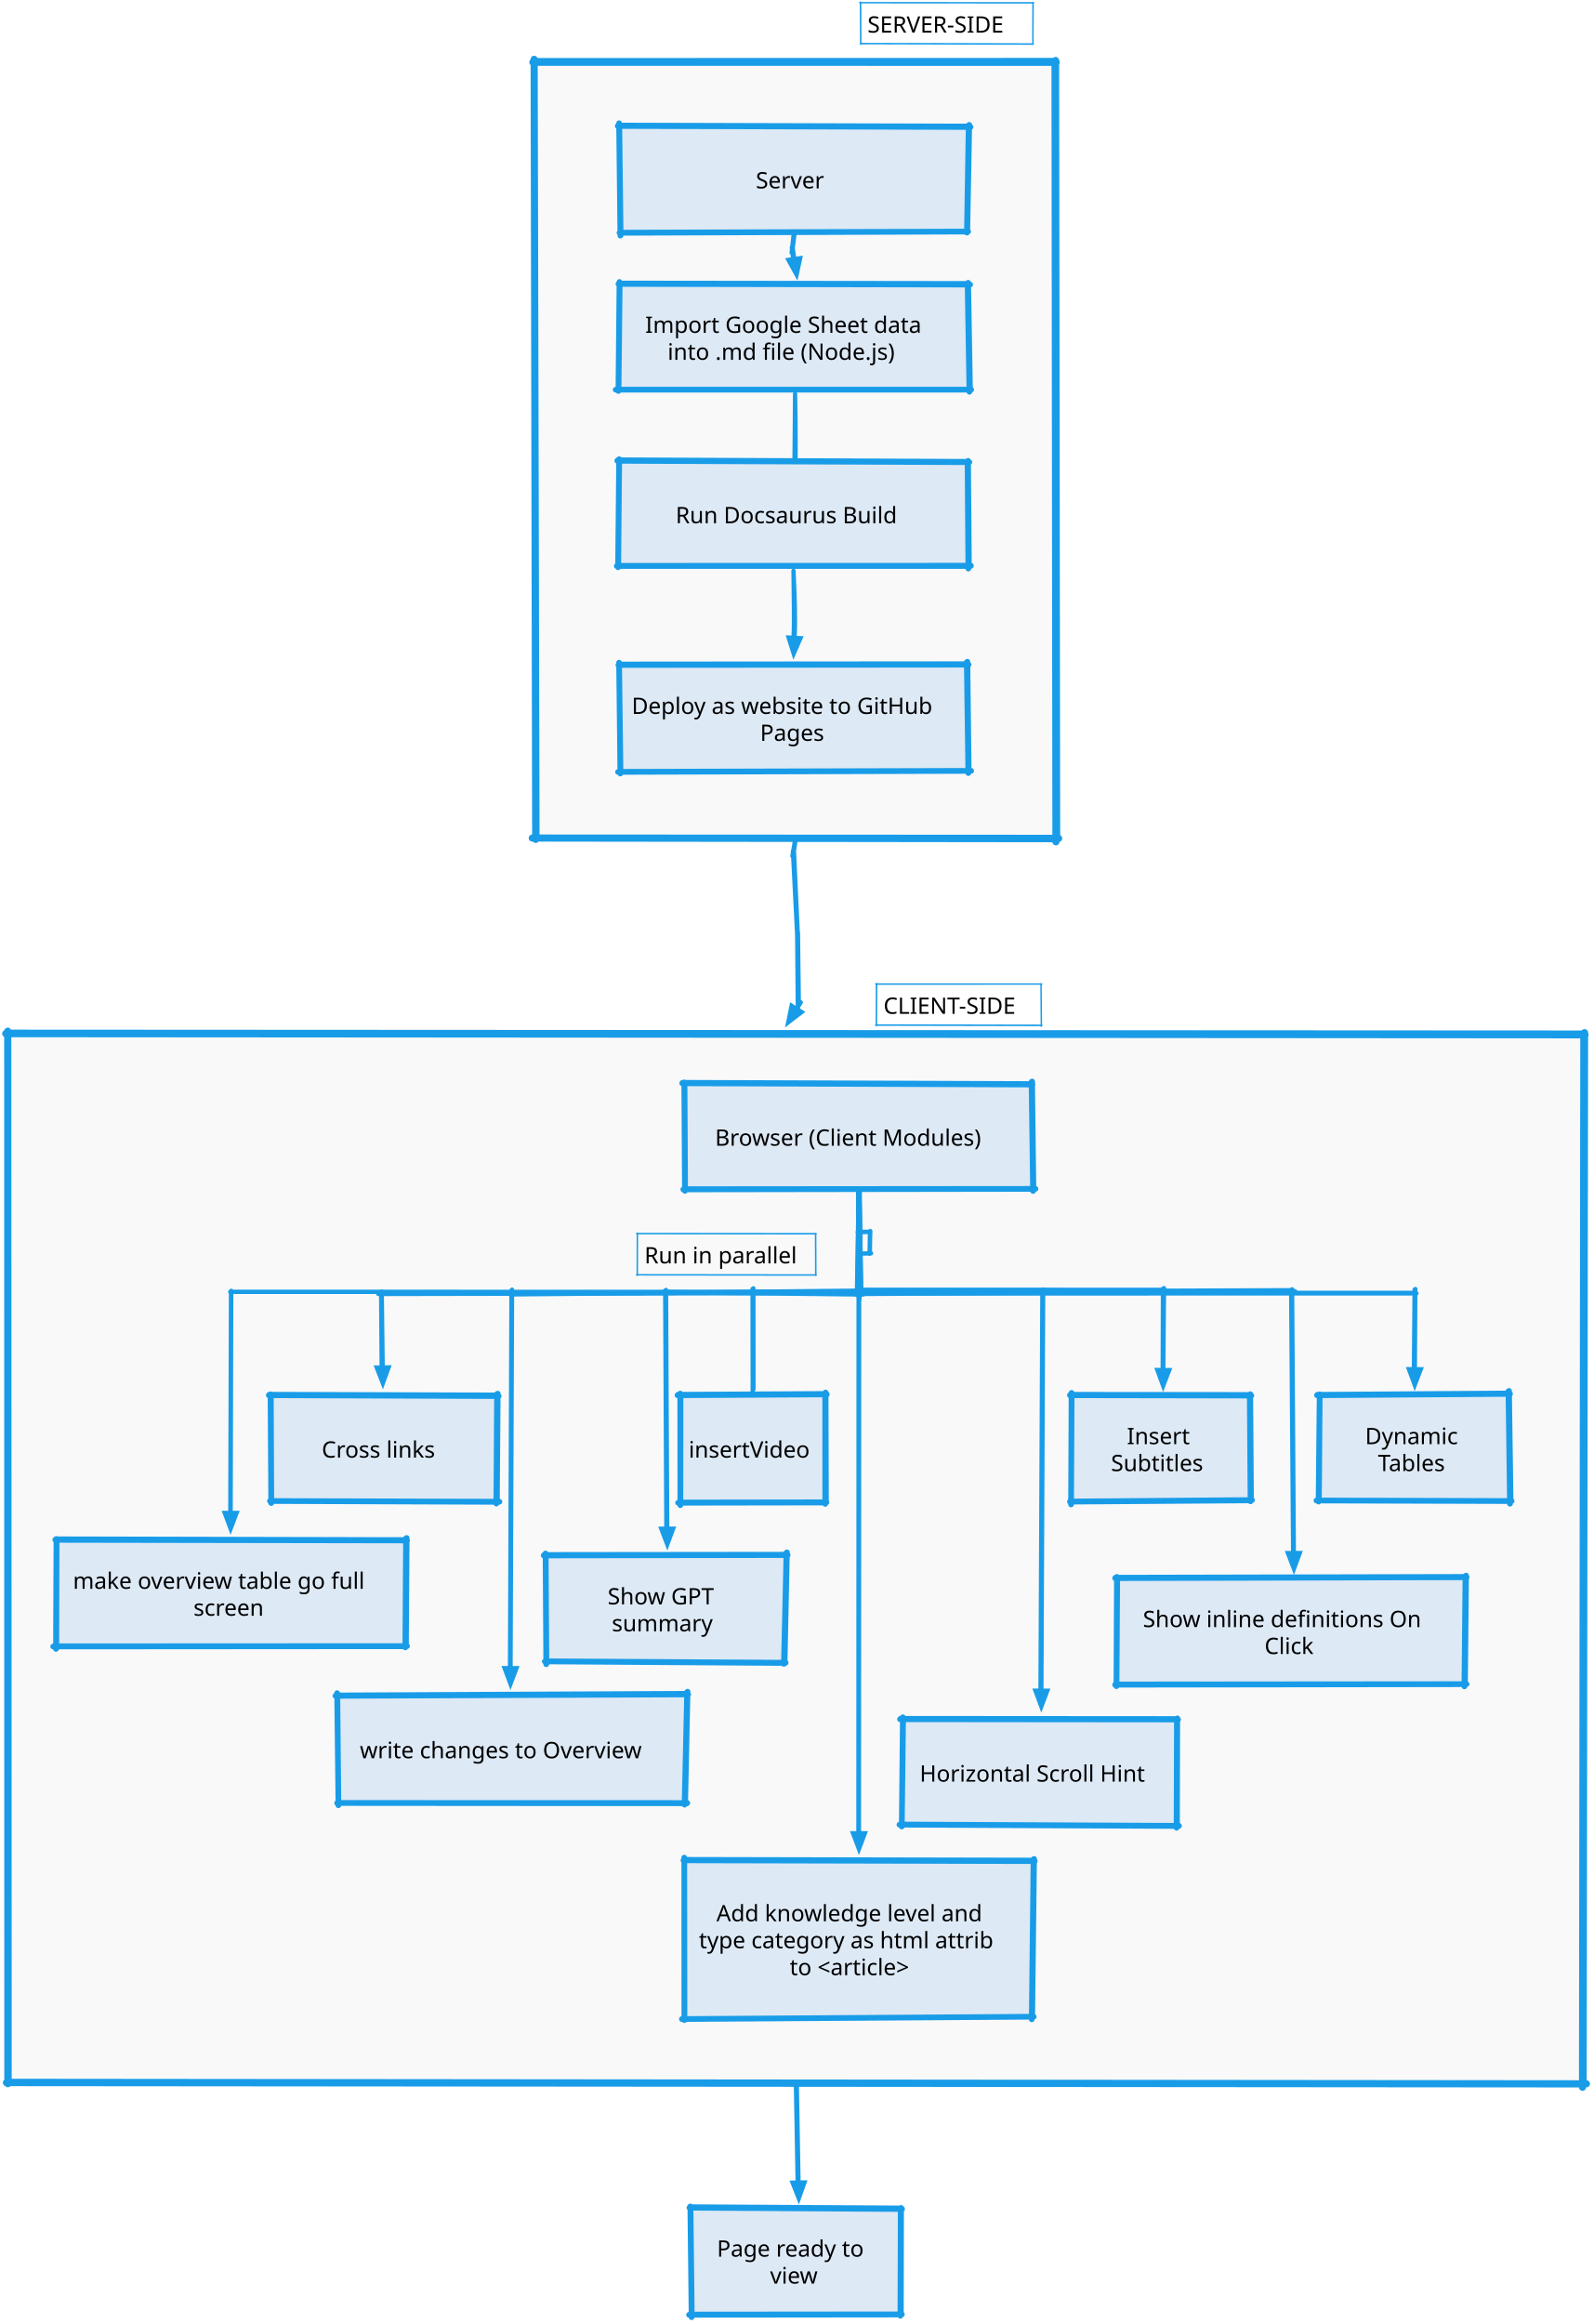
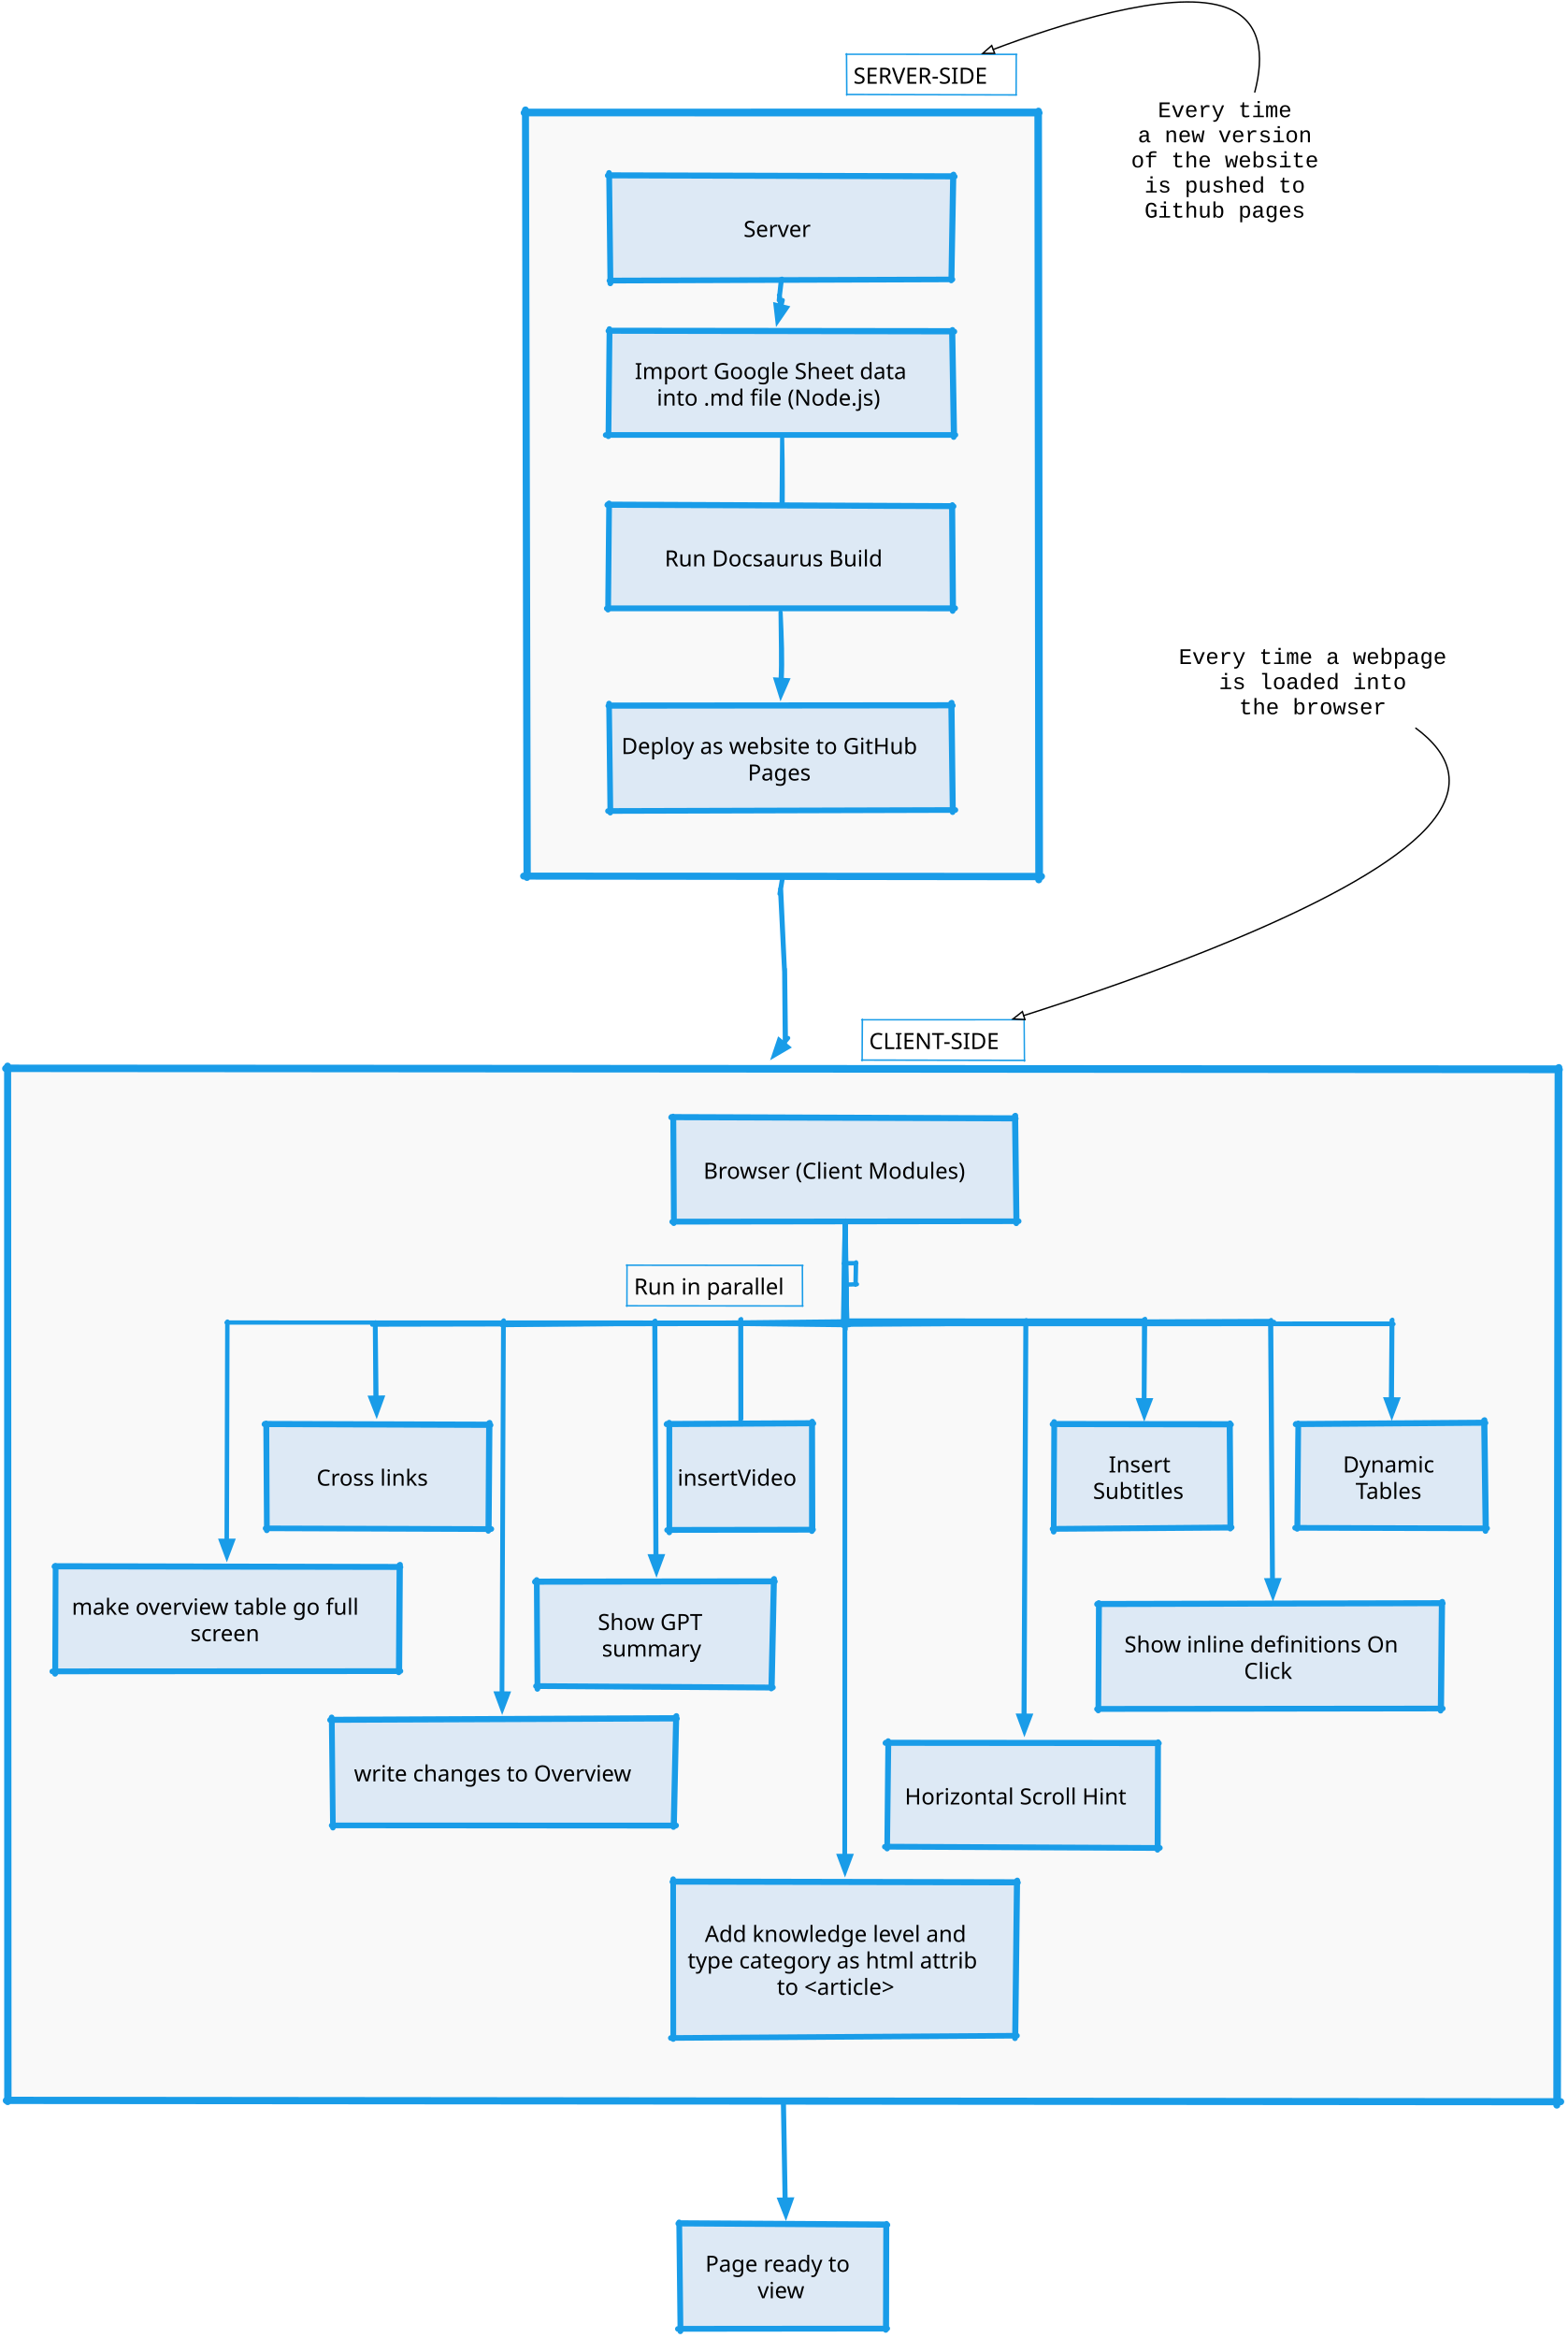
- <svg xmlns="http://www.w3.org/2000/svg" xmlns:xlink="http://www.w3.org/1999/xlink" version="1.1" viewBox="-153 22 1124 1639">
+ <svg xmlns="http://www.w3.org/2000/svg" xmlns:xlink="http://www.w3.org/1999/xlink" version="1.1" viewBox="-153 -15 1124 1676">
  <defs>
    <marker orient="auto" overflow="visible" markerUnits="strokeWidth" id="FilledArrow_Marker" stroke-linejoin="miter" stroke-miterlimit="10" viewBox="-1 -3 6 6" markerWidth="6" markerHeight="6" color="#199ce8">
      <g>
        <path d="M 3.733 0 L 0 -1.4 L 0 1.4 Z" fill="currentColor" stroke="currentColor" stroke-width="1" />
+       </g>
+     </marker>
+     <marker orient="auto" overflow="visible" markerUnits="strokeWidth" id="Arrow_Marker" stroke-linejoin="miter" stroke-miterlimit="10" viewBox="-1 -4 10 8" markerWidth="10" markerHeight="8" color="black">
+       <g>
+         <path d="M 8 0 L 0 -3 L 0 3 Z" fill="none" stroke="currentColor" stroke-width="1" />
      </g>
    </marker>
  </defs>
  <g id="Canvas_1" stroke-dasharray="none" stroke="none" fill="none" fill-opacity="1" stroke-opacity="1">
    <g id="Canvas_1_Page_ready">
      <g id="Graphic_23">
        <rect x="333.938" y="1579" width="149" height="75" fill="#dde9f5" />
        <path d="M 333.317 1578.996 L 483.295 1579.917 M 482.338 1579.358 L 482.108 1655.231 M 482.903 1654.333 L 333.02 1654.504 M 334.824 1656.213 L 333.927 1578.081 M 333.568 1578.602 L 482.588 1579.473 M 482.596 1579.108 L 482.462 1654.085 M 483.153 1654.194 L 335.055 1654.33 M 334.973 1655.965 L 334.08 1578.751" stroke="#199ce8" stroke-linecap="round" stroke-linejoin="round" stroke-width="4" />
        <text transform="translate(338.9378 1597.5)" fill="black">
          <tspan font-family="Verdana" font-size="16" fill="black" x="13.785" y="16">Page ready to </tspan>
          <tspan font-family="Verdana" font-size="16" fill="black" x="51.258" y="35">view</tspan>
        </text>
      </g>
      <g id="Line_64">
-         <path d="M 408.41 1492.447 L 409.691 1564.228 M 409.034 1492.068 L 410.247 1561.252" marker-end="url(#FilledArrow_Marker)" stroke="#199ce8" stroke-linecap="round" stroke-linejoin="round" stroke-width="3" />
+         <path d="M 408.41 1492.947 L 409.691 1564.728 M 409.034 1492.568 L 410.247 1561.752" marker-end="url(#FilledArrow_Marker)" stroke="#199ce8" stroke-linecap="round" stroke-linejoin="round" stroke-width="3" />
      </g>
    </g>
    <g id="Canvas_1_Connection">
      <g id="Line_63">
-         <path d="M 408.111 612.661 L 405.92 625.779 M 406.303 622.218 L 409.396 683.546 M 409.289 679.959 L 409.757 733.261 M 411.32 729.159 L 407.096 735.476 M 408.559 612.298 L 406.872 622.84 M 407.008 621.827 L 409.75 681.359 M 409.856 679.582 L 410.472 731.141 M 411.842 728.882 L 408.931 733.522" marker-end="url(#FilledArrow_Marker)" stroke="#199ce8" stroke-linecap="round" stroke-linejoin="round" stroke-width="3" />
+         <path d="M 408.111 612.661 L 405.92 625.779 M 406.303 622.218 L 409.396 683.546 M 409.289 679.959 L 409.757 733.261 M 411.601 729.373 L 406.886 734.815 M 408.559 612.298 L 406.872 622.84 M 407.008 621.827 L 409.75 681.359 M 409.856 679.582 L 410.472 731.141 M 412.109 729.114 L 408.905 733.055" marker-end="url(#FilledArrow_Marker)" stroke="#199ce8" stroke-linecap="round" stroke-linejoin="round" stroke-width="3" />
      </g>
    </g>
    <g id="Canvas_1_Client_side">
      <g id="Graphic_37">
        <rect x="-147.562" y="751" width="1112" height="741" fill="#f9f9f9" />
        <path d="M -148.973 750.999 L 965.052 751.8 M 964.166 750.597 L 963.239 1494.058 M 965.718 1491.678 L -148.498 1490.765 M -147.478 1491.543 L -147.562 749.238 M -148.66 750.657 L 964.477 751.244 M 964.706 750.285 L 963.705 1491.364 M 966.03 1491.59 L -147.165 1490.542 M -147.231 1491.23 L -147.514 750.688" stroke="#199ce8" stroke-linecap="round" stroke-linejoin="round" stroke-width="5" />
      </g>
      <g id="Graphic_10">
        <rect x="37.819" y="1006" width="159" height="75" fill="#dde9f5" />
        <a xlink:href="https://github.com/WebOfTrust/WOT-terms/blob/main/clientModules/crossLinks.js">
          <path d="M 36.598 1005.995 L 198.766 1006.596 M 197.586 1005.132 L 197.104 1082.417 M 199.051 1081.178 L 37.423 1080.596 M 38.294 1082.037 L 37.815 1005.323 M 36.848 1005.614 L 197.828 1006.105 M 198.075 1004.883 L 197.499 1080.922 M 199.301 1081.064 L 38.534 1080.595 M 38.379 1081.788 L 38.039 1005.75" stroke="#199ce8" stroke-linecap="round" stroke-linejoin="round" stroke-width="4" />
          <text transform="translate(42.81915 1034)" fill="black">
            <tspan font-family="Verdana" font-size="16" fill="black" x="31.141" y="16">Cross links</tspan>
          </text>
        </a>
      </g>
      <g id="Graphic_12">
        <rect x="326.819" y="1006" width="102" height="75" fill="#dde9f5" />
        <a xlink:href="https://github.com/WebOfTrust/WOT-terms/blob/main/clientModules/insertVideo.js">
          <path d="M 324.883 1006.011 L 430.213 1005.403 M 429.06 1004.32 L 429.093 1082.62 M 429.703 1081.657 L 325.304 1081.818 M 326.887 1083.526 L 326.818 1004.824 M 325.132 1005.647 L 429.31 1005.066 M 429.359 1004.07 L 429.59 1081.408 M 429.953 1081.481 L 327.135 1081.631 M 326.943 1083.276 L 326.989 1005.75" stroke="#199ce8" stroke-linecap="round" stroke-linejoin="round" stroke-width="4" />
          <text transform="translate(331.8191 1034)" fill="black">
            <tspan font-family="Verdana" font-size="16" fill="black" x=".973" y="16">insertVideo</tspan>
          </text>
        </a>
      </g>
      <g id="Graphic_14">
        <rect x="602.819" y="1006" width="126" height="75" fill="#dde9f5" />
        <a xlink:href="https://github.com/WebOfTrust/WOT-terms/blob/main/clientModules/insertSubtitles.js">
          <path d="M 601.667 1005.998 L 729.661 1006.23 M 728.538 1005.509 L 729.08 1080.822 M 729.854 1080.139 L 601.686 1081.036 M 602.476 1083.014 L 602.827 1004.325 M 601.917 1005.651 L 728.794 1005.776 M 728.899 1005.258 L 729.432 1079.893 M 730.104 1079.902 L 602.736 1080.918 M 602.504 1082.763 L 602.938 1005.749" stroke="#199ce8" stroke-linecap="round" stroke-linejoin="round" stroke-width="4" />
          <text transform="translate(607.8192 1024.5)" fill="black">
            <tspan font-family="Verdana" font-size="16" fill="black" x="34.07" y="16">Insert </tspan>
            <tspan font-family="Verdana" font-size="16" fill="black" x="22.855" y="35">Subtitles</tspan>
          </text>
        </a>
      </g>
      <g id="Graphic_16">
        <rect x="777.819" y="1006" width="134" height="75" fill="#dde9f5" />
        <a xlink:href="https://github.com/WebOfTrust/WOT-terms/blob/main/clientModules/dynamicTables.js">
          <path d="M 775.952 1006.013 L 912.109 1005.039 M 911.001 1003.198 L 912.082 1082.524 M 913.005 1080.634 L 775.567 1080.242 M 777.078 1081.003 L 777.826 1005.327 M 776.201 1005.684 L 911.276 1004.736 M 911.422 1002.946 L 912.523 1080.378 M 913.255 1080.585 L 777.335 1080.204 M 777.327 1080.753 L 777.888 1005.748" stroke="#199ce8" stroke-linecap="round" stroke-linejoin="round" stroke-width="4" />
          <text transform="translate(782.8192 1024.5)" fill="black">
            <tspan font-family="Verdana" font-size="16" fill="black" x="27.09" y="16">Dynamic </tspan>
            <tspan font-family="Verdana" font-size="16" fill="black" x="36.152" y="35">Tables</tspan>
          </text>
        </a>
      </g>
      <g id="Graphic_34">
        <rect x="-113.181" y="1108" width="246" height="75" fill="#dde9f5" />
        <a xlink:href="https://github.com/WebOfTrust/WOT-terms/blob/main/clientModules/elementGoFullScreen.js">
          <path d="M -113.986 1107.999 L 134.139 1108.413 M 133.385 1106.895 L 132.885 1183.843 M 133.866 1183.01 L -115.501 1183.19 M -113.521 1184.901 L -113.178 1107.338 M -113.736 1107.574 L 133.625 1108.13 M 133.852 1106.646 L 133.346 1182.762 M 134.117 1182.907 L -113.263 1183.029 M -113.28 1184.651 L -113.066 1107.749" stroke="#199ce8" stroke-linecap="round" stroke-linejoin="round" stroke-width="4" />
          <text transform="translate(-108.1809 1126.5)" fill="black">
            <tspan font-family="Verdana" font-size="16" fill="black" x="6.645" y="16">make overview table go full </tspan>
            <tspan font-family="Verdana" font-size="16" fill="black" x="91.656" y="35">screen</tspan>
          </text>
        </a>
      </g>
      <g id="Graphic_33">
        <rect x="84.819" y="1218" width="246" height="75" fill="#dde9f5" />
        <a xlink:href="https://github.com/WebOfTrust/WOT-terms/blob/main/clientModules/writeChanges.js">
          <path d="M 83.622 1218.005 L 332.415 1217 M 331.672 1215.301 L 329.878 1294.742 M 331.541 1293.769 L 84.808 1293.58 M 85.705 1295.157 L 84.797 1216.088 M 83.871 1217.697 L 331.883 1216.525 M 331.983 1215.052 L 330.3 1293.521 M 331.791 1293.571 L 85.936 1293.511 M 85.71 1294.909 L 84.959 1217.751" stroke="#199ce8" stroke-linecap="round" stroke-linejoin="round" stroke-width="4" />
          <text transform="translate(89.81915 1246)" fill="black">
            <tspan font-family="Verdana" font-size="16" fill="black" x="11.012" y="16">write changes to Overview</tspan>
          </text>
        </a>
      </g>
      <g id="Graphic_31">
        <rect x="483.819" y="1234.5" width="194" height="75" fill="#dde9f5" />
        <a xlink:href="https://github.com/WebOfTrust/WOT-terms/blob/main/clientModules/horizontalScrollHint.js">
          <path d="M 481.837 1234.498 L 677.967 1234.685 M 677.152 1234.112 L 676.914 1311.04 M 678.389 1309.788 L 481.427 1308.857 M 483.074 1310.168 L 483.833 1233.086 M 482.087 1234.173 L 677.401 1234.314 M 677.403 1233.862 L 677.208 1309.531 M 678.639 1309.652 L 483.336 1308.725 M 483.107 1309.916 L 484.009 1234.249" stroke="#199ce8" stroke-linecap="round" stroke-linejoin="round" stroke-width="4" />
          <text transform="translate(488.8191 1262.5)" fill="black">
            <tspan font-family="Verdana" font-size="16" fill="black" x="6.906" y="16">Horizontal Scroll Hint</tspan>
          </text>
        </a>
      </g>
      <g id="Graphic_29">
        <rect x="634.819" y="1135" width="246" height="75" fill="#dde9f5" />
        <a xlink:href="https://github.com/WebOfTrust/WOT-terms/blob/main/clientModules/showDefinitionsPopUpOnClick.js">
          <path d="M 633.552 1135.003 L 881.519 1134.364 M 880.677 1133.423 L 879.922 1211.338 M 881.238 1209.792 L 633.545 1210.151 M 634.482 1211.179 L 634.823 1134.085 M 633.802 1134.661 L 880.917 1134.104 M 881.116 1133.175 L 880.367 1209.546 M 881.489 1209.718 L 634.736 1209.939 M 634.544 1210.929 L 635.06 1134.75" stroke="#199ce8" stroke-linecap="round" stroke-linejoin="round" stroke-width="4" />
          <text transform="translate(639.8192 1153.5)" fill="black">
            <tspan font-family="Verdana" font-size="16" fill="black" x="13.344" y="16">Show inline definitions On </tspan>
            <tspan font-family="Verdana" font-size="16" fill="black" x="99.121" y="35">Click</tspan>
          </text>
        </a>
      </g>
      <g id="Graphic_27">
        <rect x="329.638" y="1334" width="246" height="111" fill="#dde9f5" />
        <a xlink:href="https://github.com/WebOfTrust/WOT-terms/blob/main/clientModules/showLevels.js">
          <path d="M 329.087 1333.999 L 576.891 1334.55 M 576.018 1333.235 L 574.754 1446.136 M 575.906 1444.3 L 327.983 1445.945 M 329.706 1446.691 L 329.637 1332.084 M 329.337 1333.639 L 576.254 1334.143 M 576.397 1332.986 L 575.095 1444.058 M 576.158 1444.287 L 329.957 1445.903 M 329.797 1446.441 L 329.679 1333.75" stroke="#199ce8" stroke-linecap="round" stroke-linejoin="round" stroke-width="4" />
          <text transform="translate(334.6383 1361)" fill="black">
            <tspan font-family="Verdana" font-size="16" fill="black" x="17.723" y="16">Add knowledge level and</tspan>
            <tspan font-family="Verdana" font-size="16" fill="black" x="5.367" y="35">type category as html attrib</tspan>
            <tspan font-family="Verdana" font-size="16" fill="black" x="69.391" y="54">to &lt;article&gt;</tspan>
          </text>
        </a>
      </g>
      <g id="Graphic_25">
        <rect x="231.819" y="1119" width="169" height="75" fill="#dde9f5" />
        <a xlink:href="https://github.com/WebOfTrust/WOT-terms/blob/main/clientModules/showGPTsummary.js">
          <path d="M 230.483 1119.002 L 402.624 1118.728 M 401.739 1117.047 L 399.959 1195.434 M 400.936 1194.827 L 231.283 1193.711 M 232.298 1195.702 L 231.81 1117.582 M 230.733 1118.625 L 401.951 1118.433 M 402.058 1116.798 L 400.434 1194.576 M 401.185 1194.626 L 232.535 1193.617 M 232.418 1195.453 L 231.911 1118.751" stroke="#199ce8" stroke-linecap="round" stroke-linejoin="round" stroke-width="4" />
          <text transform="translate(236.8192 1137.5)" fill="black">
            <tspan font-family="Verdana" font-size="16" fill="black" x="38.797" y="16">Show GPT </tspan>
            <tspan font-family="Verdana" font-size="16" fill="black" x="41.754" y="35">summary</tspan>
          </text>
        </a>
      </g>
      <g id="Graphic_40">
        <rect x="329.638" y="786" width="246" height="75" fill="#dde9f5" />
        <path d="M 328.187 785.995 L 575.301 786.869 M 574.618 784.961 L 575.675 861.95 M 577.139 860.469 L 328.962 860.838 M 330.113 861.867 L 329.634 785.342 M 328.437 785.622 L 574.894 786.511 M 575.016 784.709 L 575.939 860.221 M 577.39 860.431 L 330.356 860.638 M 330.267 861.618 L 329.851 785.75" stroke="#199ce8" stroke-linecap="round" stroke-linejoin="round" stroke-width="4" />
        <text transform="translate(334.6383 814)" fill="black">
          <tspan font-family="Verdana" font-size="16" fill="black" x="16.73" y="16">Browser (Client Modules)</tspan>
        </text>
      </g>
      <g id="Line_41">
-         <path d="M 452.613 861.912 L 453.775 934.873 M 456.341 933.909 L 113.824 934.575 M 115.82 933.342 L 116.229 987.896 M 453.347 861.531 L 454.375 933.535 M 456.717 933.614 L 116.205 934.331 M 116.279 932.966 L 116.914 986.388" marker-end="url(#FilledArrow_Marker)" stroke="#199ce8" stroke-linecap="round" stroke-linejoin="round" stroke-width="3" />
+         <path d="M 452.613 861.412 L 453.775 934.873 M 456.341 933.909 L 113.824 934.575 M 115.82 933.342 L 116.229 988.396 M 453.347 861.031 L 454.375 933.535 M 456.717 933.614 L 116.205 934.331 M 116.279 932.966 L 116.914 986.889" marker-end="url(#FilledArrow_Marker)" stroke="#199ce8" stroke-linecap="round" stroke-linejoin="round" stroke-width="3" />
      </g>
      <g id="Line_42">
-         <path d="M 452.628 862.5 L 453.382 933.961 M 455.676 933.016 L 376.024 933.446 M 377.812 930.954 L 377.925 1004.872 M 453.161 862.123 L 454.068 932.65 M 456.053 932.954 L 378.192 933.278 M 378.412 930.579 L 378.48 1001.702" stroke="#199ce8" stroke-linecap="round" stroke-linejoin="round" stroke-width="3" />
+         <path d="M 452.628 862 L 453.382 933.961 M 455.676 933.016 L 376.024 933.446 M 377.812 930.954 L 377.925 1005.372 M 453.161 861.624 L 454.068 932.65 M 456.053 932.954 L 378.192 933.278 M 378.412 930.579 L 378.48 1002.202" stroke="#199ce8" stroke-linecap="round" stroke-linejoin="round" stroke-width="3" />
      </g>
      <g id="Line_43">
-         <path d="M 452.625 860.839 L 452.989 933.048 M 450.958 932.14 L 668.88 932.303 M 667.307 930.817 L 667.114 990.798 M 453.333 860.462 L 453.386 931.767 M 451.333 931.595 L 667.677 931.628 M 668.048 930.443 L 667.545 988.215" marker-end="url(#FilledArrow_Marker)" stroke="#199ce8" stroke-linecap="round" stroke-linejoin="round" stroke-width="3" />
+         <path d="M 452.625 860.339 L 452.989 933.048 M 450.958 932.14 L 668.88 932.303 M 667.306 930.817 L 667.114 991.298 M 453.333 859.962 L 453.386 931.767 M 451.333 931.595 L 667.677 931.628 M 668.048 930.443 L 667.545 988.715" marker-end="url(#FilledArrow_Marker)" stroke="#199ce8" stroke-linecap="round" stroke-linejoin="round" stroke-width="3" />
      </g>
      <g id="Line_44">
-         <path d="M 452.639 861.427 L 452.596 935.135 M 450.848 934.256 L 846.153 934.166 M 844.812 931.43 L 844.307 989.624 M 453.147 861.052 L 453.08 933.881 M 451.223 933.852 L 845.163 933.785 M 845.32 931.056 L 844.985 987.629" marker-end="url(#FilledArrow_Marker)" stroke="#199ce8" stroke-linecap="round" stroke-linejoin="round" stroke-width="3" />
+         <path d="M 452.639 860.927 L 452.596 935.135 M 450.848 934.256 L 846.153 934.166 M 844.811 931.43 L 844.307 990.124 M 453.147 860.552 L 453.08 933.881 M 451.223 933.852 L 845.163 933.785 M 845.319 931.056 L 844.985 988.129" marker-end="url(#FilledArrow_Marker)" stroke="#199ce8" stroke-linecap="round" stroke-linejoin="round" stroke-width="3" />
      </g>
      <g id="Line_45">
-         <path d="M 452.641 863.005 L 452.494 891.241 M 452.005 890.963 L 461.007 890.838 M 460.633 890.264 L 460.367 906.283 M 461.324 905.908 L 452.468 906.184 M 452.942 905.23 L 453.094 933.784 M 453.771 933.116 L 9.402 933.106 M 9.936 932.447 L 9.445 1090.035 M 452.868 862.881 L 452.683 890.832 M 452.129 890.751 L 460.748 890.689 M 460.849 890.141 L 460.549 905.814 M 461.452 905.865 L 453.075 906.12 M 453.135 905.105 L 453.217 932.991 M 453.896 933.107 L 10.059 933.031 M 10.097 932.322 L 9.693 1088.982" marker-end="url(#FilledArrow_Marker)" stroke="#199ce8" stroke-linecap="round" stroke-linejoin="round" stroke-width="3" />
+         <path d="M 452.641 862.505 L 452.494 890.991 M 452.005 890.713 L 461.007 890.588 M 460.633 890.014 L 460.367 906.033 M 461.324 905.658 L 452.468 905.934 M 452.942 904.98 L 453.094 933.784 M 453.771 933.116 L 9.402 933.106 M 9.936 932.447 L 9.445 1090.535 M 452.868 862.381 L 452.683 890.582 M 452.129 890.501 L 460.748 890.439 M 460.849 889.891 L 460.549 905.564 M 461.452 905.615 L 453.075 905.87 M 453.135 904.855 L 453.217 932.991 M 453.896 933.107 L 10.059 933.031 M 10.097 932.322 L 9.693 1089.482" marker-end="url(#FilledArrow_Marker)" stroke="#199ce8" stroke-linecap="round" stroke-linejoin="round" stroke-width="3" />
      </g>
      <g id="Line_46">
-         <path d="M 452.649 862.604 L 451.812 933.309 M 453.015 932.471 L 206.822 934.906 M 207.772 931.905 L 206.711 1201.526 M 453.131 862.23 L 452.467 932.111 M 453.391 932.216 L 208.137 934.692 M 208.188 931.53 L 207.116 1198.45" marker-end="url(#FilledArrow_Marker)" stroke="#199ce8" stroke-linecap="round" stroke-linejoin="round" stroke-width="3" />
+         <path d="M 452.649 862.104 L 451.812 933.309 M 453.015 932.471 L 206.822 934.906 M 207.772 931.905 L 206.711 1202.026 M 453.13 861.73 L 452.467 932.111 M 453.391 932.216 L 208.137 934.692 M 208.188 931.53 L 207.116 1198.95" marker-end="url(#FilledArrow_Marker)" stroke="#199ce8" stroke-linecap="round" stroke-linejoin="round" stroke-width="3" />
      </g>
      <g id="Line_47">
-         <path d="M 452.682 860.943 L 451.42 935.396 M 450.518 934.603 L 585.221 933.742 M 582.256 931.768 L 580.912 1216.852 M 453.338 860.573 L 452.16 934.228 M 450.891 933.875 L 582.62 933.133 M 582.813 931.394 L 581.557 1214.363" marker-end="url(#FilledArrow_Marker)" stroke="#199ce8" stroke-linecap="round" stroke-linejoin="round" stroke-width="3" />
+         <path d="M 452.681 860.443 L 451.42 935.396 M 450.518 934.603 L 585.221 933.742 M 582.256 931.768 L 580.912 1217.352 M 453.337 860.073 L 452.16 934.228 M 450.891 933.875 L 582.62 933.133 M 582.813 931.394 L 581.557 1214.863" marker-end="url(#FilledArrow_Marker)" stroke="#199ce8" stroke-linecap="round" stroke-linejoin="round" stroke-width="3" />
      </g>
      <g id="Line_48">
-         <path d="M 452.599 861.531 L 454.062 934.484 M 451.158 933.721 L 760.494 932.617 M 757.725 931.631 L 759.133 1119.178 M 453.055 861.155 L 454.478 933.335 M 451.532 933.135 L 758.106 931.916 M 758.423 931.253 L 759.622 1117.273" marker-end="url(#FilledArrow_Marker)" stroke="#199ce8" stroke-linecap="round" stroke-linejoin="round" stroke-width="3" />
+         <path d="M 452.599 861.031 L 454.062 934.484 M 451.158 933.721 L 760.494 932.617 M 757.725 931.631 L 759.133 1119.678 M 453.055 860.655 L 454.478 933.335 M 451.532 933.135 L 758.106 931.916 M 758.423 931.253 L 759.622 1117.773" marker-end="url(#FilledArrow_Marker)" stroke="#199ce8" stroke-linecap="round" stroke-linejoin="round" stroke-width="3" />
      </g>
      <g id="Line_50">
-         <path d="M 452.631 862.708 L 453.297 937.908 M 455.604 934.965 L 313.871 933.33 M 316.199 932.106 L 317.035 1103.08 M 453.061 862.333 L 453.865 934.561 M 455.976 934.892 L 316.579 933.107 M 316.805 931.73 L 317.628 1100.096" marker-end="url(#FilledArrow_Marker)" stroke="#199ce8" stroke-linecap="round" stroke-linejoin="round" stroke-width="3" />
+         <path d="M 452.631 862.208 L 453.297 937.908 M 455.604 934.965 L 313.871 933.33 M 316.199 932.106 L 317.035 1103.58 M 453.061 861.833 L 453.865 934.561 M 455.976 934.892 L 316.579 933.107 M 316.805 931.73 L 317.628 1100.596" marker-end="url(#FilledArrow_Marker)" stroke="#199ce8" stroke-linecap="round" stroke-linejoin="round" stroke-width="3" />
      </g>
      <g id="Line_52">
-         <path d="M 452.639 861.635 L 452.495 1318.182 M 453.043 861.26 L 452.877 1314.891" marker-end="url(#FilledArrow_Marker)" stroke="#199ce8" stroke-linecap="round" stroke-linejoin="round" stroke-width="3" />
+         <path d="M 452.639 861.135 L 452.495 1318.682 M 453.043 860.76 L 452.877 1315.391" marker-end="url(#FilledArrow_Marker)" stroke="#199ce8" stroke-linecap="round" stroke-linejoin="round" stroke-width="3" />
      </g>
      <g id="Graphic_54">
        <path d="M 296.072 891.999 L 422.745 892.149 M 422.267 891.945 L 422.394 921.466 M 422.686 921.22 L 296.06 921.086 M 296.478 921.447 L 296.562 891.713 M 296.134 891.936 L 422.33 892.058 M 422.348 891.883 L 422.468 921.157 M 422.748 921.165 L 296.541 921.035 M 296.529 921.384 L 296.589 891.937" stroke="#199ce8" stroke-linecap="round" stroke-linejoin="round" stroke-width="1" />
        <text transform="translate(301.5615 897)" fill="black">
          <tspan font-family="Verdana" font-size="16" fill="black" x="0" y="16">Run in parallel</tspan>
        </text>
      </g>
      <g id="Graphic_59">
        <path d="M 576.013 24 L 453.465 23.91 M 453.918 23.563 L 454.109 53.218 M 453.895 52.773 L 575.861 53.097 M 575.555 53.252 L 575.639 23.776 M 576.075 23.959 L 453.983 23.881 M 454.005 23.5 L 454.188 52.711 M 453.957 52.71 L 575.618 53.01 M 575.588 53.19 L 575.697 23.937" stroke="#199ce8" stroke-linecap="round" stroke-linejoin="round" stroke-width="1" />
        <text transform="translate(458.8961 29)" fill="black">
          <tspan font-family="Verdana" font-size="16" fill="black" x="0" y="16">SERVER-SIDE</tspan>
        </text>
      </g>
    </g>
    <g id="Canvas_1_Server_side">
      <g id="Graphic_38">
        <rect x="223.758" y="65.899" width="368" height="546.374" fill="#f9f9f9" />
        <path d="M 222.838 65.899 L 592.027 65.96 M 591.16 64.989 L 591.804 615.708 M 593.446 613.505 L 222.436 613.045 M 224.845 613.996 L 223.754 63.825 M 223.151 65.411 L 591.474 65.337 M 591.582 64.676 L 592.332 613.191 M 593.758 613.222 L 225.155 613.025 M 225.074 613.684 L 223.775 65.587" stroke="#199ce8" stroke-linecap="round" stroke-linejoin="round" stroke-width="5" />
      </g>
      <g id="Graphic_61">
        <rect x="283.944" y="222.25" width="246" height="75" fill="#dde9f5" />
        <path d="M 283.232 222.249 L 531.309 222.713 M 529.507 221.691 L 530.792 298.322 M 531.783 296.831 L 281.271 296.852 M 283.205 297.748 L 283.958 220.856 M 283.482 221.932 L 529.774 222.22 M 529.916 221.438 L 531.204 296.578 M 532.033 296.771 L 283.463 296.768 M 283.308 297.497 L 284.127 221.999" stroke="#199ce8" stroke-linecap="round" stroke-linejoin="round" stroke-width="4" />
        <text transform="translate(288.9441 240.75)" fill="black">
          <tspan font-family="Verdana" font-size="16" fill="black" x="13.188" y="16">Import Google Sheet data</tspan>
          <tspan font-family="Verdana" font-size="16" fill="black" x="28.965" y="35">into .md file (Node.js)</tspan>
        </text>
      </g>
      <g id="Graphic_3">
        <rect x="283.694" y="110.849" width="246" height="75" fill="#dde9f5" />
        <path d="M 282.727 110.846 L 531.573 111.58 M 530.281 110.321 L 529.039 186.059 M 529.647 185.314 L 283.964 186.195 M 284.582 188.176 L 283.672 108.917 M 282.977 110.529 L 530.511 111.218 M 530.683 110.073 L 529.304 185.067 M 529.898 185.291 L 284.81 186.068 M 284.768 187.926 L 283.841 110.6" stroke="#199ce8" stroke-linecap="round" stroke-linejoin="round" stroke-width="4" />
        <text transform="translate(288.6941 138.849)" fill="black">
          <tspan font-family="Verdana" font-size="16" fill="black" x="91.438" y="16">Server</tspan>
        </text>
      </g>
      <g id="Line_62">
-         <path d="M 406.991 185.635 L 405.387 200.288 M 405.532 196.41 L 406.768 207.098 M 407.639 185.29 L 406.116 197.285 M 406.003 196.024 L 407.272 204.67" marker-end="url(#FilledArrow_Marker)" stroke="#199ce8" stroke-linecap="round" stroke-linejoin="round" stroke-width="3" />
+         <path d="M 406.976 185.134 L 405.402 200.289 M 405.535 196.409 L 406.767 207.297 M 405.968 208.004 L 407.527 200.586 M 407.712 200.49 L 406.218 205.833 M 407.625 184.787 L 406.116 197.284 M 406.006 196.024 L 407.276 204.87 M 406.293 207.618 L 407.311 202.465 M 408.22 200.152 L 407.142 204.485" marker-end="url(#FilledArrow_Marker)" stroke="#199ce8" stroke-linecap="round" stroke-linejoin="round" stroke-width="3" />
      </g>
      <g id="Line_60">
-         <path d="M 407.814 299.75 C 407.574 320.155 407.497 350.209 407.244 365.89 M 407.814 299.75 C 408.324 319.405 408.247 349.459 407.994 365.14" marker-end="url(#FilledArrow_Marker)" stroke="#199ce8" stroke-linecap="round" stroke-linejoin="round" stroke-width="3" />
+         <path d="M 407.811 299.25 C 407.574 319.749 407.499 350.099 407.244 365.895 M 407.811 299.25 C 408.324 318.999 408.249 349.349 407.994 365.145" marker-end="url(#FilledArrow_Marker)" stroke="#199ce8" stroke-linecap="round" stroke-linejoin="round" stroke-width="3" />
      </g>
      <g id="Graphic_6">
        <rect x="283.694" y="347" width="246" height="75" fill="#dde9f5" />
        <path d="M 282.404 346.995 L 530.745 347.96 M 529.48 347.255 L 530.037 423.013 M 531.624 421.198 L 282.036 421.168 M 282.951 422.06 L 283.706 345.82 M 282.654 346.579 L 529.736 347.685 M 529.848 347.004 L 530.441 420.946 M 531.874 420.957 L 283.21 421.023 M 283.094 421.809 L 283.765 346.748" stroke="#199ce8" stroke-linecap="round" stroke-linejoin="round" stroke-width="4" />
        <text transform="translate(288.6941 375)" fill="black">
          <tspan font-family="Verdana" font-size="16" fill="black" x="34.898" y="16">Run Docsaurus Build</tspan>
        </text>
      </g>
      <g id="Line_5">
-         <path d="M 406.694 424.5 C 406.791 443.053 407.436 458.967 406.694 472.597 M 406.694 424.5 C 407.541 442.303 408.186 458.217 407.444 471.847" marker-end="url(#FilledArrow_Marker)" stroke="#199ce8" stroke-linecap="round" stroke-linejoin="round" stroke-width="3" />
+         <path d="M 406.694 424 C 406.793 443.016 407.448 459.259 406.694 473.101 M 406.694 424 C 407.543 442.266 408.198 458.509 407.444 472.351" marker-end="url(#FilledArrow_Marker)" stroke="#199ce8" stroke-linecap="round" stroke-linejoin="round" stroke-width="3" />
      </g>
      <g id="Graphic_8">
        <rect x="283.694" y="491" width="246" height="75" fill="#dde9f5" />
        <path d="M 283.188 491 L 530.193 490.772 M 528.943 488.943 L 530.026 567.215 M 531.775 565.679 L 282.917 566.388 M 284.573 567.548 L 283.675 489.322 M 283.438 490.602 L 529.218 490.395 M 529.372 488.691 L 530.283 565.434 M 532.026 565.627 L 284.81 566.309 M 284.687 567.3 L 283.715 490.753" stroke="#199ce8" stroke-linecap="round" stroke-linejoin="round" stroke-width="4" />
        <text transform="translate(288.6941 509.5)" fill="black">
          <tspan font-family="Verdana" font-size="16" fill="black" x="3.883" y="16">Deploy as website to GitHub </tspan>
          <tspan font-family="Verdana" font-size="16" fill="black" x="94.453" y="35">Pages</tspan>
        </text>
      </g>
      <g id="Graphic_58">
        <path d="M 581.773 716 L 464.789 716.058 M 465.25 715.664 L 465.12 745.442 M 464.745 744.962 L 581.921 745.195 M 581.522 745.691 L 581.299 715.838 M 581.836 715.992 L 465.311 716.015 M 465.361 715.602 L 465.191 744.9 M 464.807 744.86 L 581.58 745.086 M 581.558 745.629 L 581.303 715.938" stroke="#199ce8" stroke-linecap="round" stroke-linejoin="round" stroke-width="1" />
        <text transform="translate(470.16 721)" fill="black">
          <tspan font-family="Verdana" font-size="16" fill="black" x="0" y="16">CLIENT-SIDE</tspan>
        </text>
      </g>
+       <g id="Graphic_66">
+         <text transform="translate(658 56)" fill="black">
+           <tspan font-family="Courier New" font-size="16" fill="black" x="19.203" y="13">Every time </tspan>
+           <tspan font-family="Courier New" font-size="16" fill="black" x="4.801" y="31">a new version</tspan>
+           <tspan font-family="Courier New" font-size="16" fill="black" x="0" y="49">of the website</tspan>
+           <tspan font-family="Courier New" font-size="16" fill="black" x="9.602" y="67">is pushed to</tspan>
+           <tspan font-family="Courier New" font-size="16" fill="black" x="9.602" y="85">Github pages</tspan>
+         </text>
+       </g>
+       <g id="Line_65">
+         <path d="M 746.683 51 C 753.347 25.54 752.489 -1.862 723 -10.62 C 684.227 -22.135 607.814 2.102 559.118 20.46" marker-end="url(#Arrow_Marker)" stroke="black" stroke-linecap="round" stroke-linejoin="round" stroke-width="1" />
+       </g>
+       <g id="Graphic_68">
+         <text transform="translate(692.1953 448)" fill="black">
+           <tspan font-family="Courier New" font-size="16" fill="black" x="0" y="13">Every time a webpage</tspan>
+           <tspan font-family="Courier New" font-size="16" fill="black" x="28.805" y="31">is loaded into</tspan>
+           <tspan font-family="Courier New" font-size="16" fill="black" x="43.207" y="49">the browser</tspan>
+         </text>
+       </g>
+       <g id="Line_67">
+         <path d="M 862.156 507 C 886.452 524.913 899.478 550.36 865.233 583.38 C 812.272 634.446 663.82 686.682 580.971 713.022" marker-end="url(#Arrow_Marker)" stroke="black" stroke-linecap="round" stroke-linejoin="round" stroke-width="1" />
+       </g>
    </g>
  </g>
</svg>
